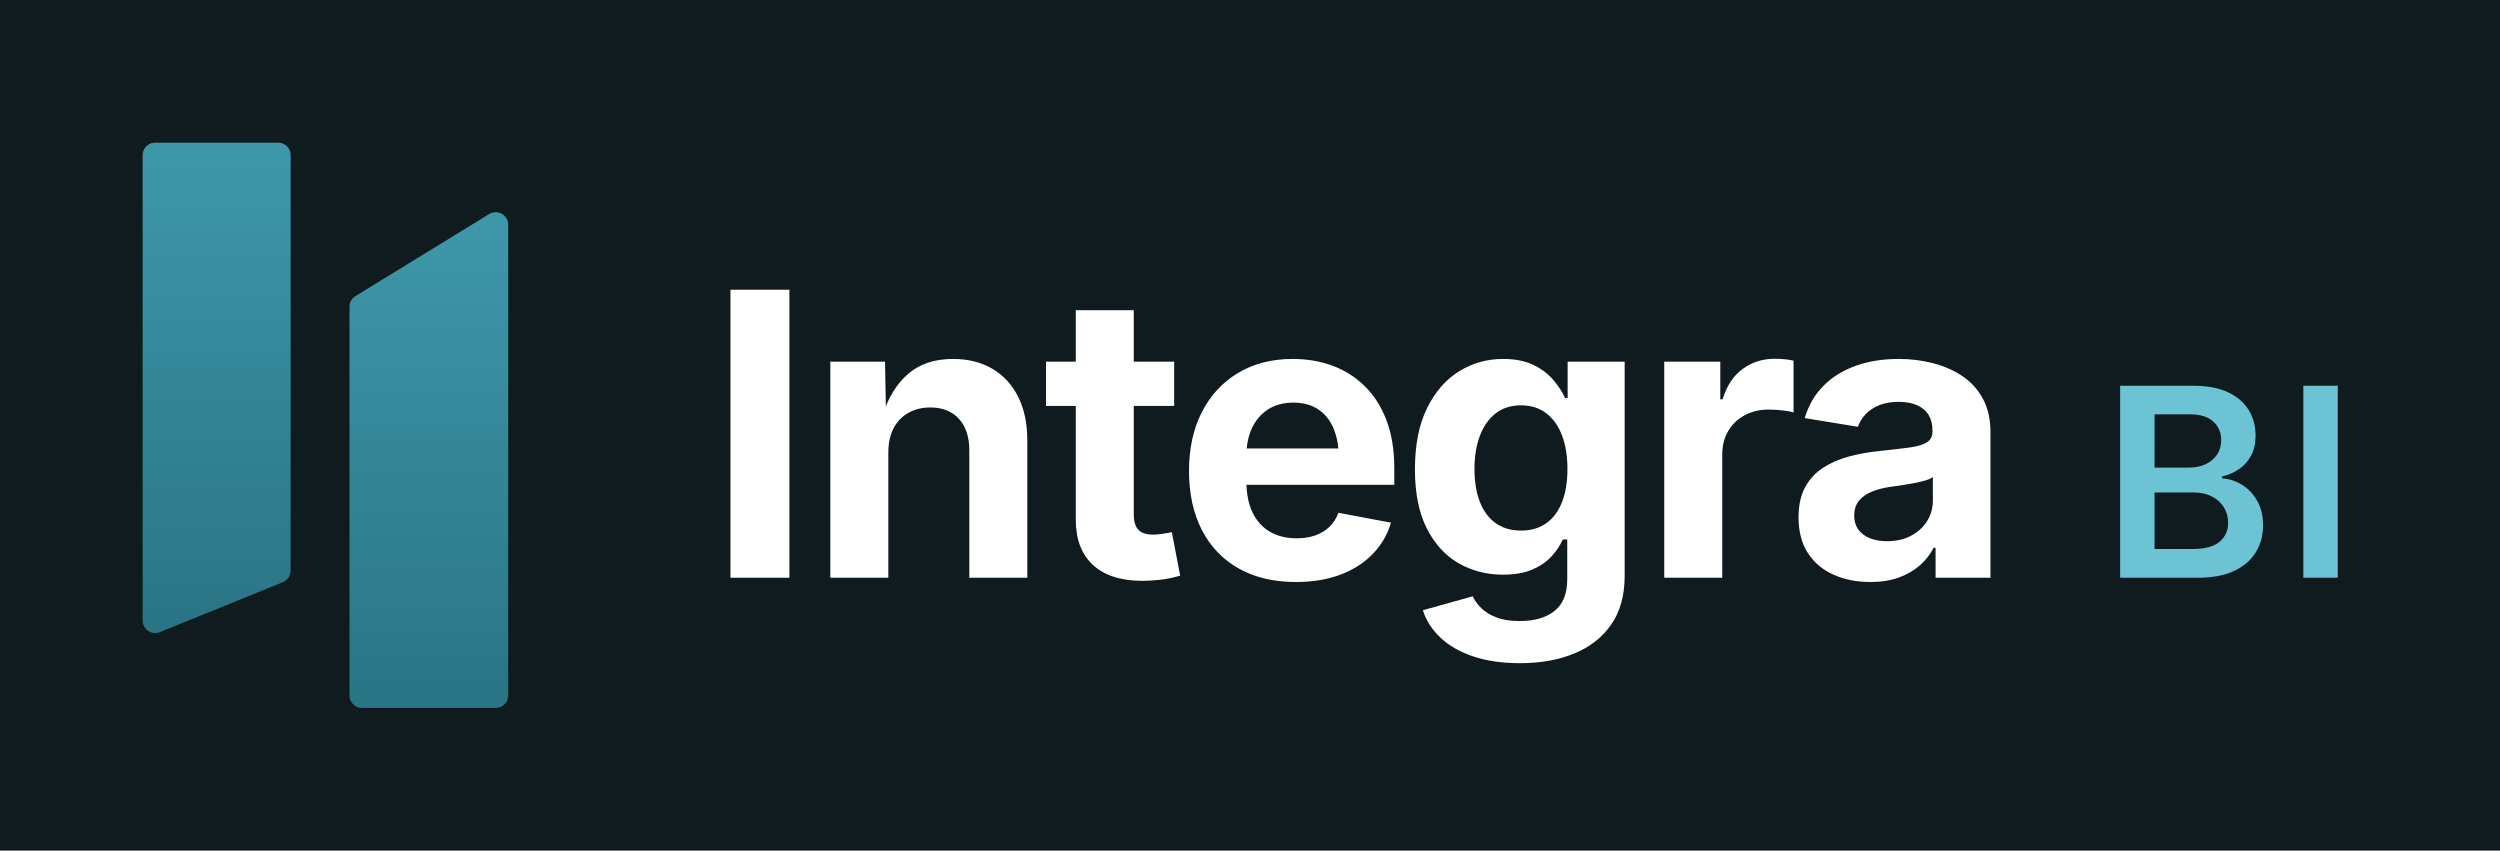
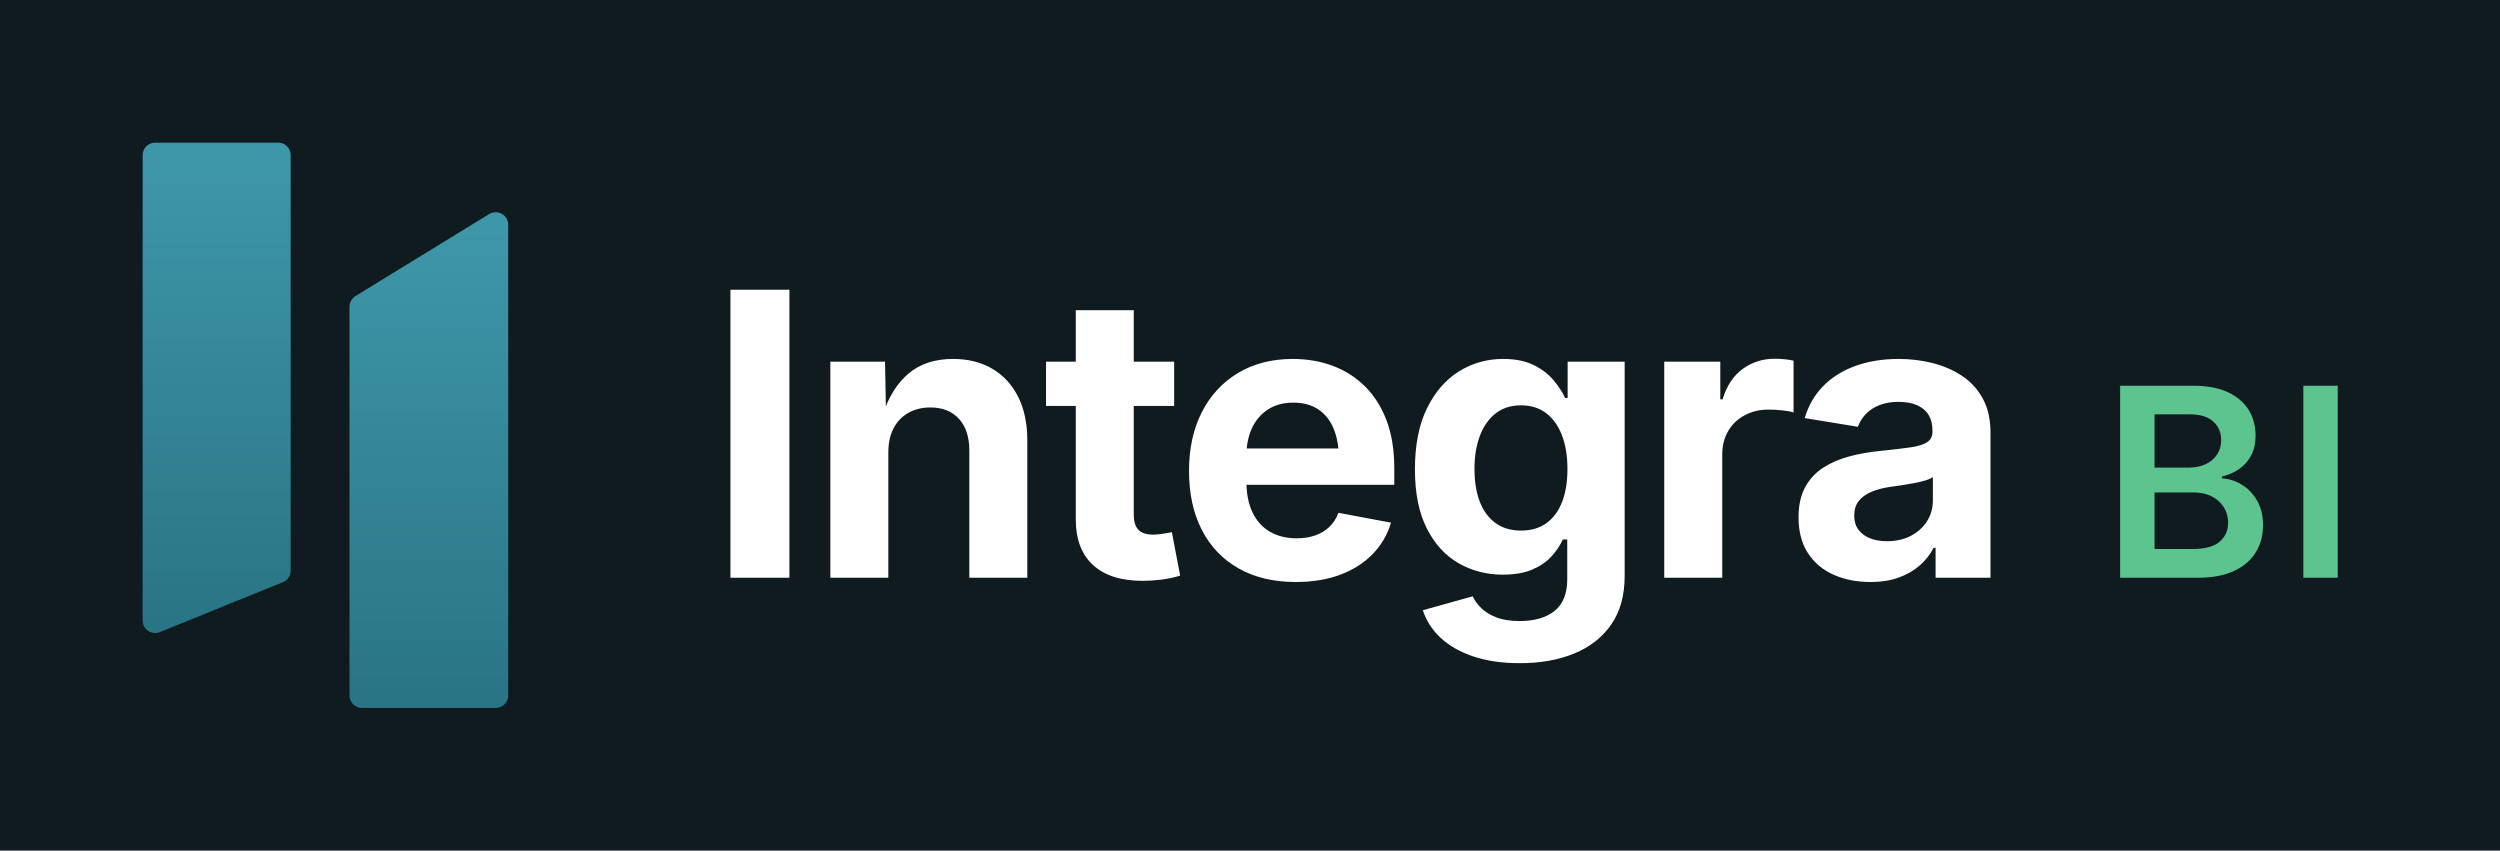
<svg xmlns="http://www.w3.org/2000/svg" viewBox="0 0 1402 477" width="1402" height="477">
  <defs>
    <linearGradient id="ig" x1="0" y1="0" x2="0" y2="1">
      <stop offset="0" stop-color="#3E97A9" />
      <stop offset="1" stop-color="#2A7585" />
    </linearGradient>
  </defs>
  <rect width="1402" height="477" fill="#0F1B1F" />
  <polygon points="87,87 156,87 156,320 87,348" fill="url(#ig)" stroke="url(#ig)" stroke-width="14" stroke-linejoin="round" />
  <polygon points="203,172 278,126 278,390 203,390" fill="url(#ig)" stroke="url(#ig)" stroke-width="14" stroke-linejoin="round" />
  <path d="M442.695 162.486V324.0H409.634V162.486ZM498.174 253.866V324.0H465.654V202.811H496.331L496.873 233.054H494.922Q499.691 217.878 509.393 209.585Q519.095 201.293 534.487 201.293Q547.061 201.293 556.438 206.767Q565.814 212.241 570.963 222.485Q576.112 232.729 576.112 246.929V324.0H543.593V252.565Q543.593 241.292 537.793 234.896Q531.994 228.501 521.696 228.501Q514.867 228.501 509.501 231.482Q504.136 234.463 501.155 240.1Q498.174 245.736 498.174 253.866ZM658.473 202.811V227.634H586.605V202.811ZM603.298 173.977H635.818V288.554Q635.818 294.299 638.365 297.063Q640.913 299.827 646.875 299.827Q648.717 299.827 652.078 299.339Q655.438 298.852 657.172 298.418L661.834 322.808Q656.414 324.434 651.048 325.084Q645.682 325.734 640.804 325.734Q622.593 325.734 612.946 316.846Q603.298 307.957 603.298 291.372ZM726.634 326.385Q708.098 326.385 694.657 318.797Q681.215 311.209 674.007 297.226Q666.798 283.242 666.798 264.056Q666.798 245.303 673.953 231.211Q681.107 217.119 694.223 209.206Q707.339 201.293 725.008 201.293Q736.932 201.293 747.23 205.087Q757.528 208.881 765.332 216.523Q773.137 224.165 777.527 235.655Q781.917 247.146 781.917 262.755V271.86H680.131V251.481H765.983L750.807 256.901Q750.807 247.471 747.934 240.479Q745.062 233.487 739.371 229.639Q733.68 225.791 725.333 225.791Q716.878 225.791 710.971 229.693Q705.063 233.596 702.028 240.262Q698.993 246.929 698.993 255.492V269.909Q698.993 280.424 702.516 287.578Q706.038 294.732 712.38 298.31Q718.721 301.887 727.176 301.887Q732.921 301.887 737.582 300.261Q742.244 298.635 745.55 295.437Q748.856 292.239 750.59 287.578L780.075 293.106Q777.148 303.079 769.885 310.613Q762.622 318.146 751.728 322.266Q740.834 326.385 726.634 326.385ZM852.463 371.912Q837.287 371.912 826.014 368.064Q814.74 364.216 807.695 357.495Q800.649 350.774 797.939 342.211L825.905 334.406Q827.423 337.767 830.621 340.964Q833.819 344.162 839.13 346.222Q844.442 348.281 852.246 348.281Q864.712 348.281 871.812 342.59Q878.912 336.899 878.912 324.867V302.537H876.419Q874.251 307.415 870.132 311.968Q866.013 316.521 859.346 319.393Q852.68 322.266 842.816 322.266Q829.157 322.266 817.992 315.87Q806.827 309.475 800.161 296.358Q793.494 283.242 793.494 263.188Q793.494 242.701 800.269 228.935Q807.044 215.168 818.263 208.23Q829.483 201.293 842.924 201.293Q853.113 201.293 860.051 204.708Q866.988 208.122 871.27 213.271Q875.552 218.42 877.72 223.189H879.129V202.811H911.107V323.024Q911.107 339.393 903.573 350.232Q896.039 361.072 882.815 366.492Q869.59 371.912 852.463 371.912ZM853.005 297.551Q861.352 297.551 867.151 293.432Q872.95 289.312 875.986 281.562Q879.021 273.812 879.021 262.972Q879.021 252.24 875.986 244.219Q872.95 236.197 867.151 231.753Q861.352 227.309 853.005 227.309Q844.442 227.309 838.642 231.916Q832.843 236.522 829.862 244.544Q826.881 252.565 826.881 262.972Q826.881 273.595 829.862 281.345Q832.843 289.096 838.696 293.323Q844.55 297.551 853.005 297.551ZM933.307 324.0V202.811H964.742V223.948H966.043Q969.403 212.675 977.262 206.93Q985.121 201.185 995.311 201.185Q997.804 201.185 1000.73 201.456Q1003.657 201.727 1005.825 202.269V231.319Q1003.657 230.561 999.538 230.127Q995.419 229.693 991.733 229.693Q984.362 229.693 978.4 232.891Q972.438 236.089 969.132 241.78Q965.826 247.471 965.826 255.059V324.0ZM1048.946 326.385Q1037.456 326.385 1028.296 322.32Q1019.137 318.255 1013.879 310.179Q1008.622 302.104 1008.622 290.071Q1008.622 279.99 1012.362 273.161Q1016.101 266.332 1022.551 262.213Q1029.001 258.094 1037.185 255.926Q1045.369 253.758 1054.366 252.891Q1064.881 251.807 1071.33 250.885Q1077.78 249.964 1080.761 247.958Q1083.742 245.953 1083.742 242.051V241.509Q1083.742 236.306 1081.574 232.729Q1079.406 229.151 1075.124 227.254Q1070.843 225.357 1064.772 225.357Q1058.485 225.357 1053.824 227.254Q1049.163 229.151 1046.236 232.295Q1043.309 235.438 1041.9 239.341L1012.091 234.463Q1015.234 223.84 1022.497 216.469Q1029.76 209.098 1040.545 205.195Q1051.331 201.293 1064.881 201.293Q1074.637 201.293 1083.85 203.624Q1093.064 205.954 1100.381 210.832Q1107.698 215.71 1111.98 223.569Q1116.262 231.428 1116.262 242.376V324.0H1085.476V307.198H1084.392Q1081.466 312.835 1076.588 317.117Q1071.71 321.398 1064.826 323.892Q1057.943 326.385 1048.946 326.385ZM1058.16 303.513Q1065.856 303.513 1071.656 300.478Q1077.455 297.442 1080.707 292.239Q1083.959 287.036 1083.959 280.641V267.524Q1082.55 268.608 1079.623 269.476Q1076.696 270.343 1073.119 270.993Q1069.542 271.644 1066.073 272.186Q1062.604 272.728 1059.894 273.053Q1053.932 273.92 1049.38 275.871Q1044.827 277.822 1042.334 281.02Q1039.841 284.218 1039.841 289.204Q1039.841 293.865 1042.225 297.063Q1044.61 300.261 1048.729 301.887Q1052.848 303.513 1058.16 303.513Z" fill="#FFFFFF" />
-   <path d="M1188.976 324.0V216.324H1230.168Q1241.803 216.324 1249.535 220.01Q1257.267 223.695 1261.097 229.982Q1264.928 236.27 1264.928 244.291Q1264.928 250.867 1262.398 255.528Q1259.869 260.189 1255.641 263.08Q1251.414 265.971 1246.138 267.199V268.283Q1251.847 268.572 1257.123 271.752Q1262.398 274.932 1265.759 280.713Q1269.119 286.494 1269.119 294.66Q1269.119 303.043 1265.072 309.691Q1261.025 316.34 1252.895 320.17Q1244.765 324.0 1232.408 324.0ZM1208.271 307.885H1229.373Q1240.068 307.885 1244.802 303.766Q1249.535 299.646 1249.535 293.215Q1249.535 288.373 1247.15 284.507Q1244.765 280.641 1240.393 278.4Q1236.021 276.16 1230.023 276.16H1208.271ZM1208.271 262.213H1227.711Q1232.842 262.213 1236.888 260.334Q1240.935 258.455 1243.284 254.986Q1245.633 251.518 1245.633 246.748Q1245.633 240.461 1241.224 236.414Q1236.816 232.367 1228.144 232.367H1208.271ZM1311.01 216.324V324.0H1291.715V216.324Z" fill="#6CC3D3" />
+   <path d="M1188.976 324.0V216.324H1230.168Q1241.803 216.324 1249.535 220.01Q1257.267 223.695 1261.097 229.982Q1264.928 236.27 1264.928 244.291Q1264.928 250.867 1262.398 255.528Q1259.869 260.189 1255.641 263.08Q1251.414 265.971 1246.138 267.199V268.283Q1251.847 268.572 1257.123 271.752Q1262.398 274.932 1265.759 280.713Q1269.119 286.494 1269.119 294.66Q1269.119 303.043 1265.072 309.691Q1261.025 316.34 1252.895 320.17Q1244.765 324.0 1232.408 324.0ZM1208.271 307.885H1229.373Q1240.068 307.885 1244.802 303.766Q1249.535 299.646 1249.535 293.215Q1249.535 288.373 1247.15 284.507Q1244.765 280.641 1240.393 278.4Q1236.021 276.16 1230.023 276.16H1208.271ZM1208.271 262.213H1227.711Q1232.842 262.213 1236.888 260.334Q1240.935 258.455 1243.284 254.986Q1245.633 251.518 1245.633 246.748Q1245.633 240.461 1241.224 236.414Q1236.816 232.367 1228.144 232.367H1208.271ZM1311.01 216.324V324.0H1291.715V216.324Z" fill="#5CC48F" />
</svg>
